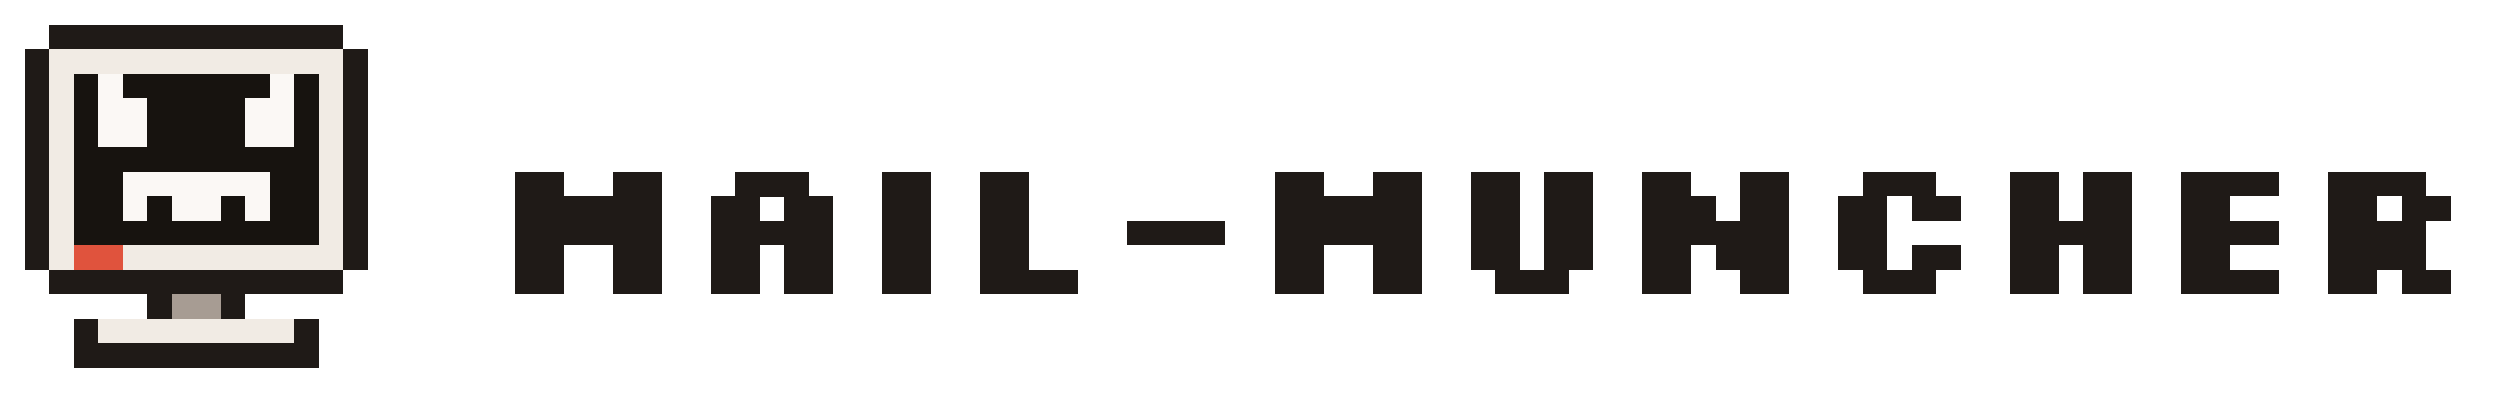
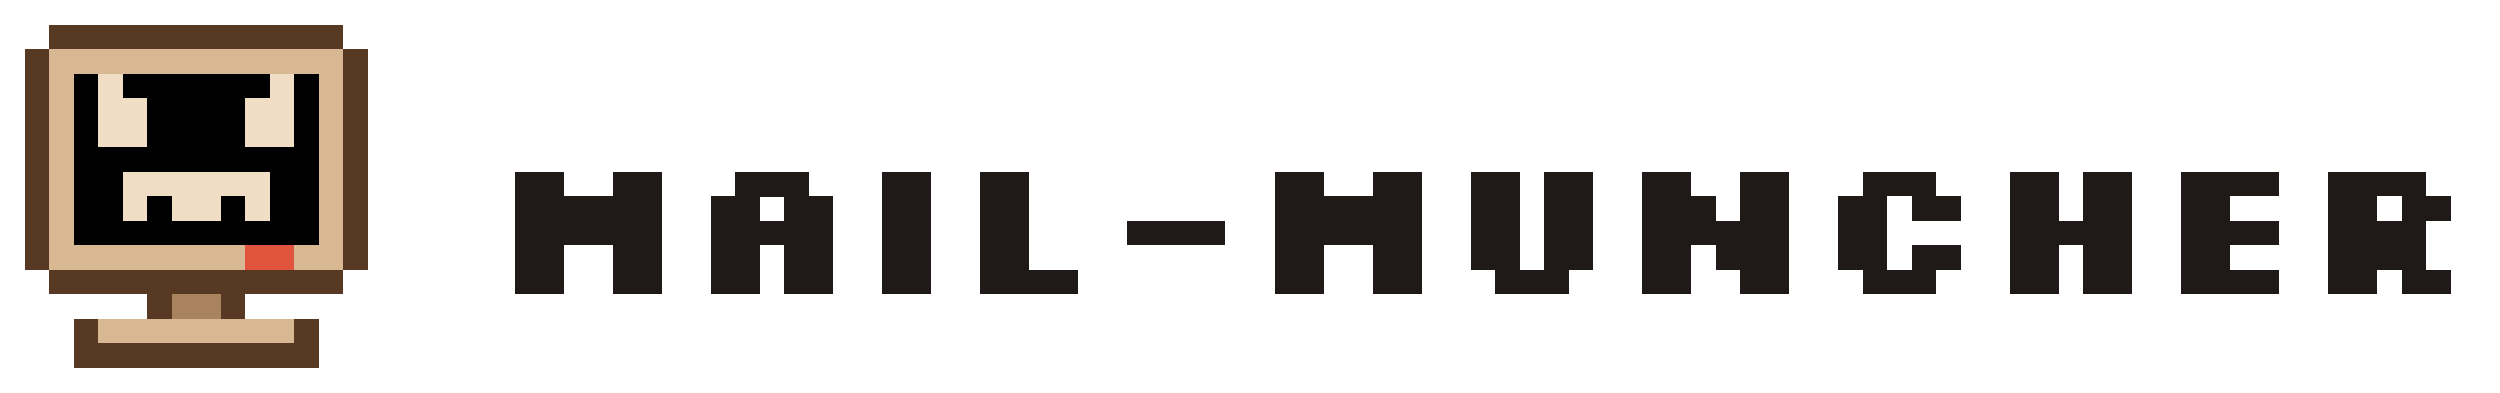
<svg xmlns="http://www.w3.org/2000/svg" viewBox="0 0 102 16" width="102" height="16" role="img" aria-labelledby="t d" shape-rendering="crispEdges">
-   <rect x="2" y="1" width="12" height="1" fill="#1F1A17" />
-   <rect x="1" y="2" width="1" height="1" fill="#1F1A17" />
-   <rect x="2" y="2" width="12" height="1" fill="#F1EBE4" />
-   <rect x="14" y="2" width="1" height="1" fill="#1F1A17" />
-   <rect x="1" y="3" width="1" height="1" fill="#1F1A17" />
-   <rect x="2" y="3" width="1" height="1" fill="#F1EBE4" />
-   <rect x="3" y="3" width="1" height="1" fill="#17130F" />
-   <rect x="4" y="3" width="1" height="1" fill="#FBF8F5" />
-   <rect x="5" y="3" width="6" height="1" fill="#17130F" />
-   <rect x="11" y="3" width="1" height="1" fill="#FBF8F5" />
-   <rect x="12" y="3" width="1" height="1" fill="#17130F" />
-   <rect x="13" y="3" width="1" height="1" fill="#F1EBE4" />
-   <rect x="14" y="3" width="1" height="1" fill="#1F1A17" />
-   <rect x="1" y="4" width="1" height="1" fill="#1F1A17" />
-   <rect x="2" y="4" width="1" height="1" fill="#F1EBE4" />
-   <rect x="3" y="4" width="1" height="1" fill="#17130F" />
-   <rect x="4" y="4" width="2" height="1" fill="#FBF8F5" />
-   <rect x="6" y="4" width="4" height="1" fill="#17130F" />
-   <rect x="10" y="4" width="2" height="1" fill="#FBF8F5" />
-   <rect x="12" y="4" width="1" height="1" fill="#17130F" />
-   <rect x="13" y="4" width="1" height="1" fill="#F1EBE4" />
-   <rect x="14" y="4" width="1" height="1" fill="#1F1A17" />
-   <rect x="1" y="5" width="1" height="1" fill="#1F1A17" />
-   <rect x="2" y="5" width="1" height="1" fill="#F1EBE4" />
-   <rect x="3" y="5" width="1" height="1" fill="#17130F" />
-   <rect x="4" y="5" width="2" height="1" fill="#FBF8F5" />
-   <rect x="6" y="5" width="4" height="1" fill="#17130F" />
-   <rect x="10" y="5" width="2" height="1" fill="#FBF8F5" />
-   <rect x="12" y="5" width="1" height="1" fill="#17130F" />
-   <rect x="13" y="5" width="1" height="1" fill="#F1EBE4" />
-   <rect x="14" y="5" width="1" height="1" fill="#1F1A17" />
-   <rect x="1" y="6" width="1" height="1" fill="#1F1A17" />
-   <rect x="2" y="6" width="1" height="1" fill="#F1EBE4" />
-   <rect x="3" y="6" width="10" height="1" fill="#17130F" />
-   <rect x="13" y="6" width="1" height="1" fill="#F1EBE4" />
-   <rect x="14" y="6" width="1" height="1" fill="#1F1A17" />
-   <rect x="1" y="7" width="1" height="1" fill="#1F1A17" />
-   <rect x="2" y="7" width="1" height="1" fill="#F1EBE4" />
-   <rect x="3" y="7" width="2" height="1" fill="#17130F" />
-   <rect x="5" y="7" width="6" height="1" fill="#FBF8F5" />
-   <rect x="11" y="7" width="2" height="1" fill="#17130F" />
-   <rect x="13" y="7" width="1" height="1" fill="#F1EBE4" />
-   <rect x="14" y="7" width="1" height="1" fill="#1F1A17" />
-   <rect x="1" y="8" width="1" height="1" fill="#1F1A17" />
-   <rect x="2" y="8" width="1" height="1" fill="#F1EBE4" />
-   <rect x="3" y="8" width="2" height="1" fill="#17130F" />
-   <rect x="5" y="8" width="1" height="1" fill="#FBF8F5" />
-   <rect x="6" y="8" width="1" height="1" fill="#17130F" />
-   <rect x="7" y="8" width="2" height="1" fill="#FBF8F5" />
-   <rect x="9" y="8" width="1" height="1" fill="#17130F" />
-   <rect x="10" y="8" width="1" height="1" fill="#FBF8F5" />
-   <rect x="11" y="8" width="2" height="1" fill="#17130F" />
-   <rect x="13" y="8" width="1" height="1" fill="#F1EBE4" />
-   <rect x="14" y="8" width="1" height="1" fill="#1F1A17" />
-   <rect x="1" y="9" width="1" height="1" fill="#1F1A17" />
-   <rect x="2" y="9" width="1" height="1" fill="#F1EBE4" />
-   <rect x="3" y="9" width="10" height="1" fill="#17130F" />
-   <rect x="13" y="9" width="1" height="1" fill="#F1EBE4" />
-   <rect x="14" y="9" width="1" height="1" fill="#1F1A17" />
-   <rect x="1" y="10" width="1" height="1" fill="#1F1A17" />
-   <rect x="2" y="10" width="1" height="1" fill="#F1EBE4" />
-   <rect x="3" y="10" width="2" height="1" fill="#E0533D" />
-   <rect x="5" y="10" width="9" height="1" fill="#F1EBE4" />
-   <rect x="14" y="10" width="1" height="1" fill="#1F1A17" />
-   <rect x="2" y="11" width="12" height="1" fill="#1F1A17" />
-   <rect x="6" y="12" width="1" height="1" fill="#1F1A17" />
-   <rect x="7" y="12" width="2" height="1" fill="#A79C93" />
-   <rect x="9" y="12" width="1" height="1" fill="#1F1A17" />
-   <rect x="3" y="13" width="1" height="1" fill="#1F1A17" />
-   <rect x="4" y="13" width="8" height="1" fill="#F1EBE4" />
-   <rect x="12" y="13" width="1" height="1" fill="#1F1A17" />
-   <rect x="3" y="14" width="10" height="1" fill="#1F1A17" />
+   <rect x="2" y="1" width="12" height="1" fill="#573923" />
+   <rect x="1" y="2" width="1" height="1" fill="#573923" />
+   <rect x="2" y="2" width="12" height="1" fill="#D7B893" />
+   <rect x="14" y="2" width="1" height="1" fill="#573923" />
+   <rect x="1" y="3" width="1" height="1" fill="#573923" />
+   <rect x="2" y="3" width="1" height="1" fill="#D7B893" />
+   <rect x="3" y="3" width="1" height="1" fill="#000000" />
+   <rect x="4" y="3" width="1" height="1" fill="#EFDEC5" />
+   <rect x="5" y="3" width="6" height="1" fill="#000000" />
+   <rect x="11" y="3" width="1" height="1" fill="#EFDEC5" />
+   <rect x="12" y="3" width="1" height="1" fill="#000000" />
+   <rect x="13" y="3" width="1" height="1" fill="#D7B893" />
+   <rect x="14" y="3" width="1" height="1" fill="#573923" />
+   <rect x="1" y="4" width="1" height="1" fill="#573923" />
+   <rect x="2" y="4" width="1" height="1" fill="#D7B893" />
+   <rect x="3" y="4" width="1" height="1" fill="#000000" />
+   <rect x="4" y="4" width="2" height="1" fill="#EFDEC5" />
+   <rect x="6" y="4" width="4" height="1" fill="#000000" />
+   <rect x="10" y="4" width="2" height="1" fill="#EFDEC5" />
+   <rect x="12" y="4" width="1" height="1" fill="#000000" />
+   <rect x="13" y="4" width="1" height="1" fill="#D7B893" />
+   <rect x="14" y="4" width="1" height="1" fill="#573923" />
+   <rect x="1" y="5" width="1" height="1" fill="#573923" />
+   <rect x="2" y="5" width="1" height="1" fill="#D7B893" />
+   <rect x="3" y="5" width="1" height="1" fill="#000000" />
+   <rect x="4" y="5" width="2" height="1" fill="#EFDEC5" />
+   <rect x="6" y="5" width="4" height="1" fill="#000000" />
+   <rect x="10" y="5" width="2" height="1" fill="#EFDEC5" />
+   <rect x="12" y="5" width="1" height="1" fill="#000000" />
+   <rect x="13" y="5" width="1" height="1" fill="#D7B893" />
+   <rect x="14" y="5" width="1" height="1" fill="#573923" />
+   <rect x="1" y="6" width="1" height="1" fill="#573923" />
+   <rect x="2" y="6" width="1" height="1" fill="#D7B893" />
+   <rect x="3" y="6" width="10" height="1" fill="#000000" />
+   <rect x="13" y="6" width="1" height="1" fill="#D7B893" />
+   <rect x="14" y="6" width="1" height="1" fill="#573923" />
+   <rect x="1" y="7" width="1" height="1" fill="#573923" />
+   <rect x="2" y="7" width="1" height="1" fill="#D7B893" />
+   <rect x="3" y="7" width="2" height="1" fill="#000000" />
+   <rect x="5" y="7" width="6" height="1" fill="#EFDEC5" />
+   <rect x="11" y="7" width="2" height="1" fill="#000000" />
+   <rect x="13" y="7" width="1" height="1" fill="#D7B893" />
+   <rect x="14" y="7" width="1" height="1" fill="#573923" />
+   <rect x="1" y="8" width="1" height="1" fill="#573923" />
+   <rect x="2" y="8" width="1" height="1" fill="#D7B893" />
+   <rect x="3" y="8" width="2" height="1" fill="#000000" />
+   <rect x="5" y="8" width="1" height="1" fill="#EFDEC5" />
+   <rect x="6" y="8" width="1" height="1" fill="#000000" />
+   <rect x="7" y="8" width="2" height="1" fill="#EFDEC5" />
+   <rect x="9" y="8" width="1" height="1" fill="#000000" />
+   <rect x="10" y="8" width="1" height="1" fill="#EFDEC5" />
+   <rect x="11" y="8" width="2" height="1" fill="#000000" />
+   <rect x="13" y="8" width="1" height="1" fill="#D7B893" />
+   <rect x="14" y="8" width="1" height="1" fill="#573923" />
+   <rect x="1" y="9" width="1" height="1" fill="#573923" />
+   <rect x="2" y="9" width="1" height="1" fill="#D7B893" />
+   <rect x="3" y="9" width="10" height="1" fill="#000000" />
+   <rect x="13" y="9" width="1" height="1" fill="#D7B893" />
+   <rect x="14" y="9" width="1" height="1" fill="#573923" />
+   <rect x="1" y="10" width="1" height="1" fill="#573923" />
+   <rect x="2" y="10" width="8" height="1" fill="#D7B893" />
+   <rect x="10" y="10" width="2" height="1" fill="#E0533D" />
+   <rect x="12" y="10" width="2" height="1" fill="#D7B893" />
+   <rect x="14" y="10" width="1" height="1" fill="#573923" />
+   <rect x="2" y="11" width="12" height="1" fill="#573923" />
+   <rect x="6" y="12" width="1" height="1" fill="#573923" />
+   <rect x="7" y="12" width="2" height="1" fill="#A8835D" />
+   <rect x="9" y="12" width="1" height="1" fill="#573923" />
+   <rect x="3" y="13" width="1" height="1" fill="#573923" />
+   <rect x="4" y="13" width="8" height="1" fill="#D7B893" />
+   <rect x="12" y="13" width="1" height="1" fill="#573923" />
+   <rect x="3" y="14" width="10" height="1" fill="#573923" />
  <path d="M125 0V625H375V500H625V625H875V0H625V250H375V0Z" fill="#1F1A17" transform="translate(20 12) scale(0.008 -0.008)" />
  <path d="M125 0V500H250V625H625V500H750V0H500V250H375V0ZM375 375H500V495H375Z" fill="#1F1A17" transform="translate(28 12) scale(0.008 -0.008)" />
  <path d="M125 0V625H375V0Z" fill="#1F1A17" transform="translate(35 12) scale(0.008 -0.008)" />
  <path d="M125 0V625H375V125H625V0Z" fill="#1F1A17" transform="translate(39 12) scale(0.008 -0.008)" />
  <path d="M125 250V375H625V250Z" fill="#1F1A17" transform="translate(45 12) scale(0.008 -0.008)" />
  <path d="M125 0V625H375V500H625V625H875V0H625V250H375V0Z" fill="#1F1A17" transform="translate(51 12) scale(0.008 -0.008)" />
  <path d="M250 0V125H125V625H375V125H500V625H750V125H625V0Z" fill="#1F1A17" transform="translate(59 12) scale(0.008 -0.008)" />
  <path d="M125 0V625H375V500H500V375H625V625H875V0H625V125H500V250H375V0Z" fill="#1F1A17" transform="translate(66 12) scale(0.008 -0.008)" />
  <path d="M250 0V125H125V500H250V625H625V500H750V375H500V500H375V125H500V250H750V125H625V0Z" fill="#1F1A17" transform="translate(74 12) scale(0.008 -0.008)" />
  <path d="M125 0V625H375V375H500V625H750V0H500V250H375V0Z" fill="#1F1A17" transform="translate(81 12) scale(0.008 -0.008)" />
  <path d="M125 0V625H625V500H375V375H625V250H375V125H625V0Z" fill="#1F1A17" transform="translate(88 12) scale(0.008 -0.008)" />
  <path d="M125 0V625H625V500H750V375H625V125H750V0H500V125H375V0ZM375 375H500V500H375Z" fill="#1F1A17" transform="translate(94 12) scale(0.008 -0.008)" />
</svg>
